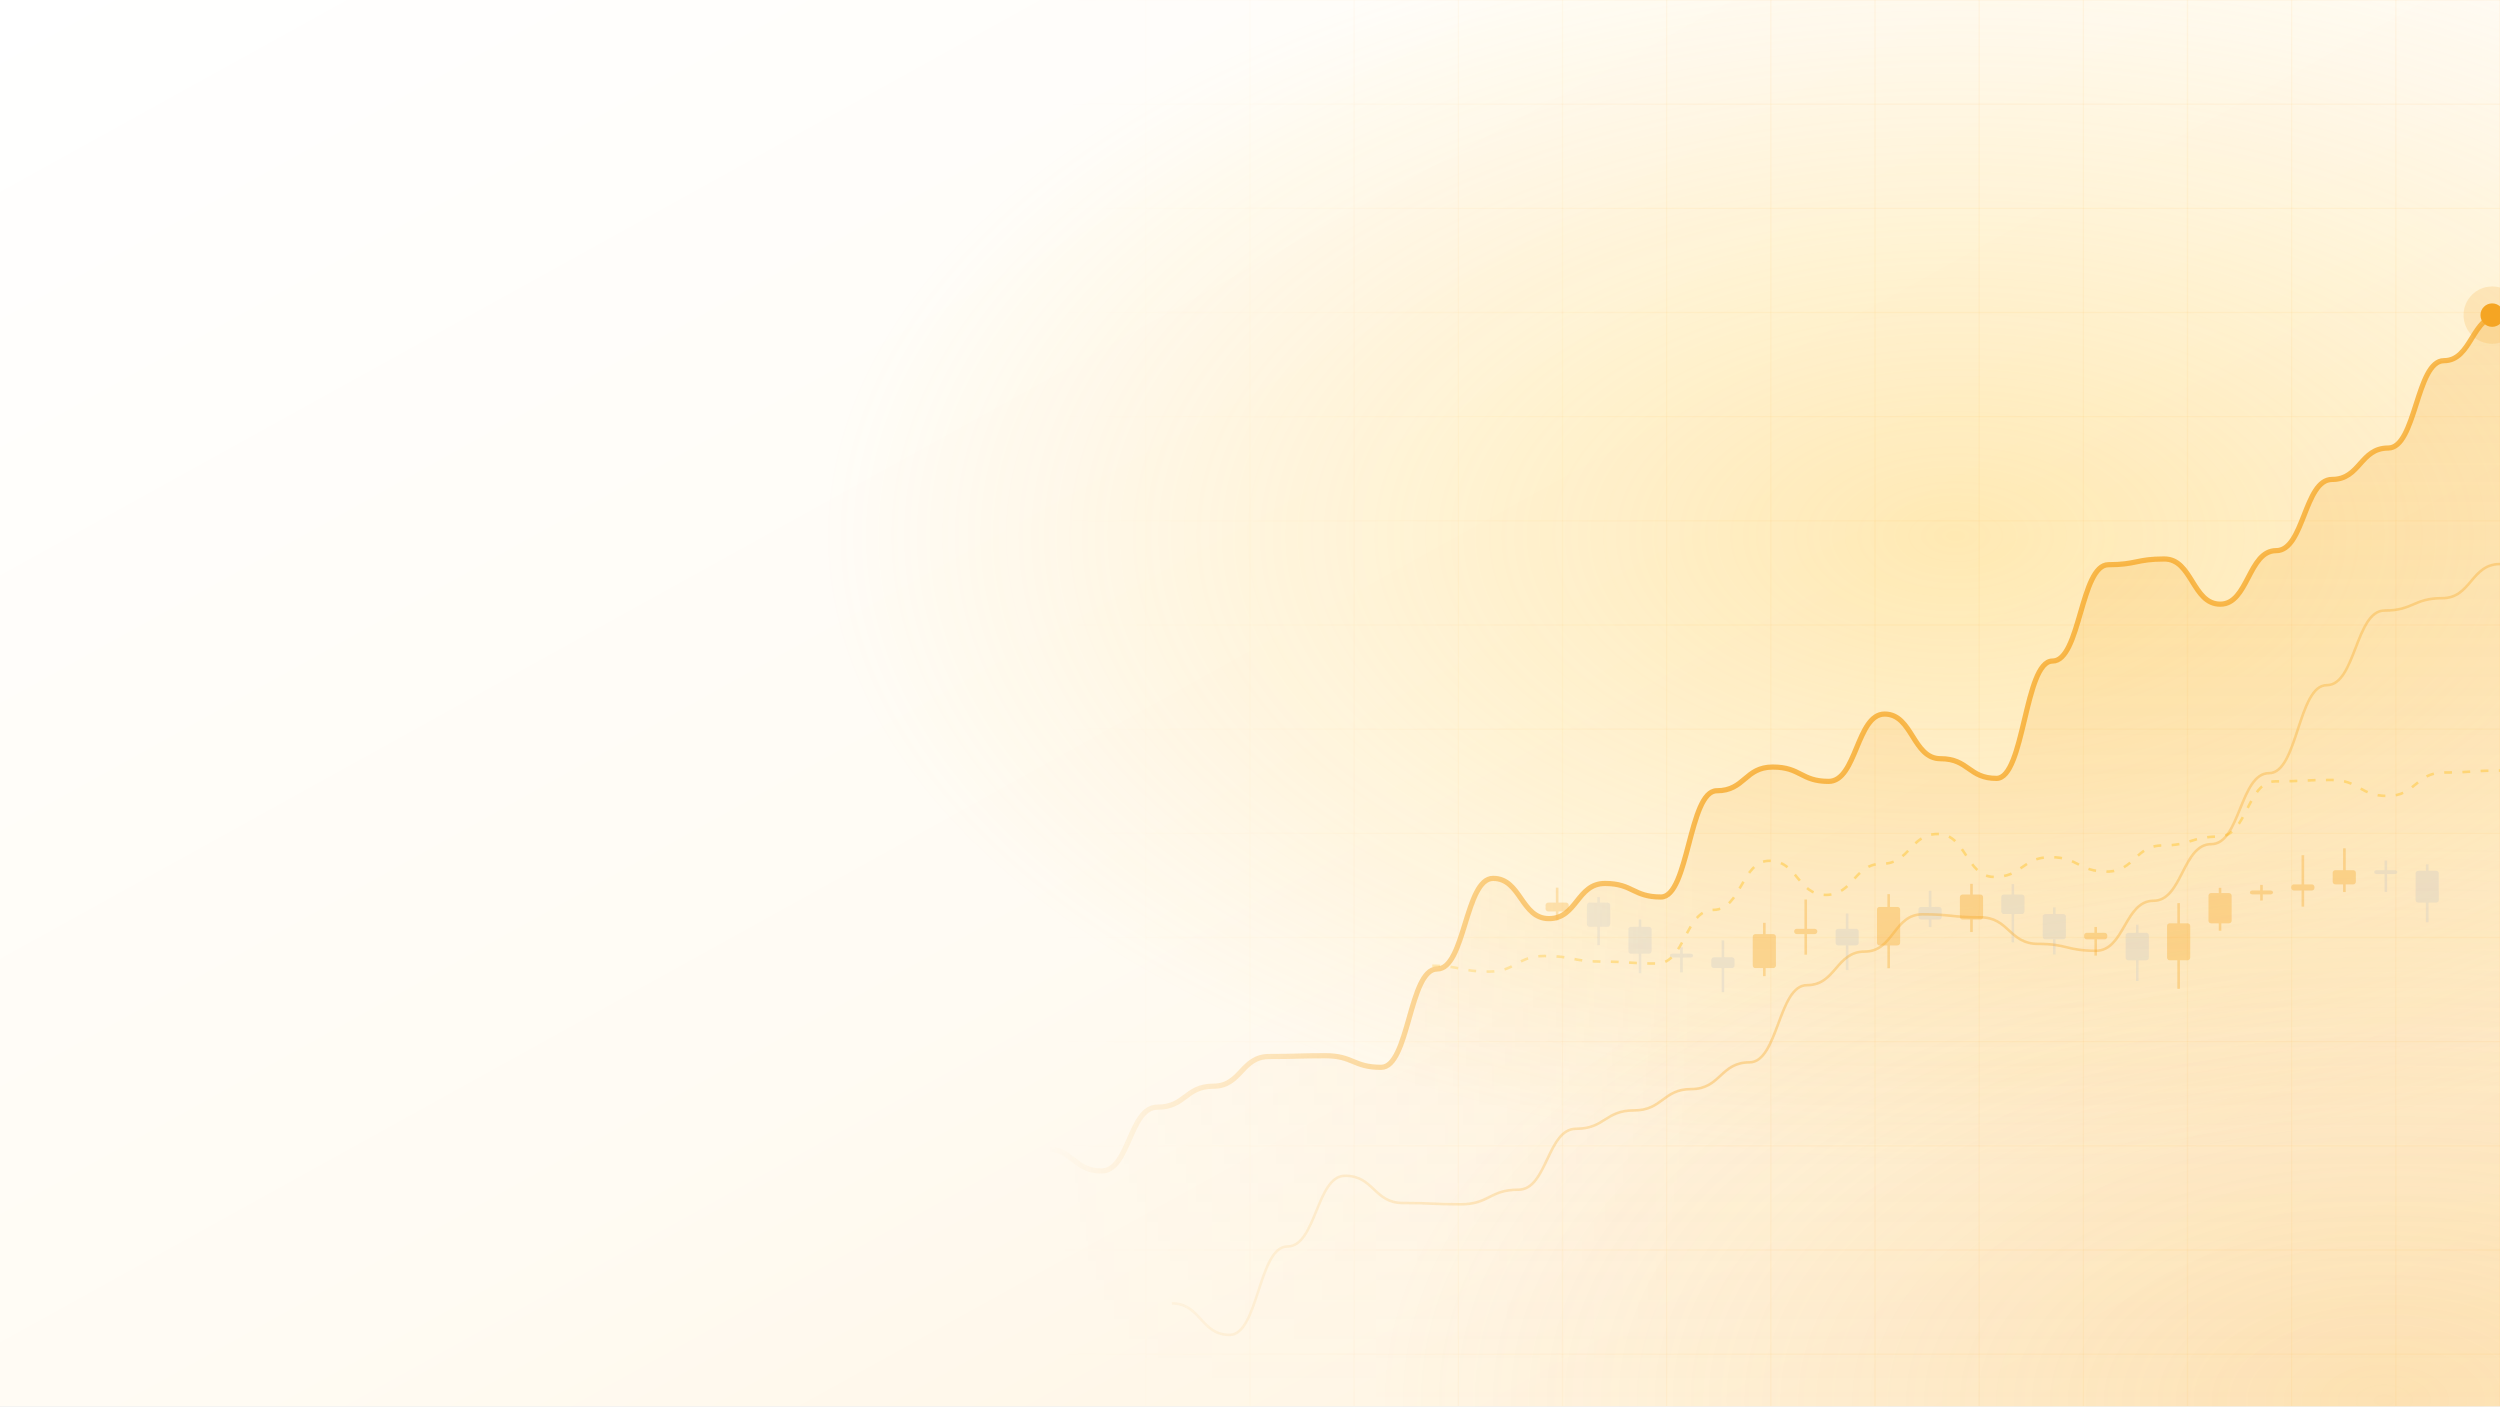
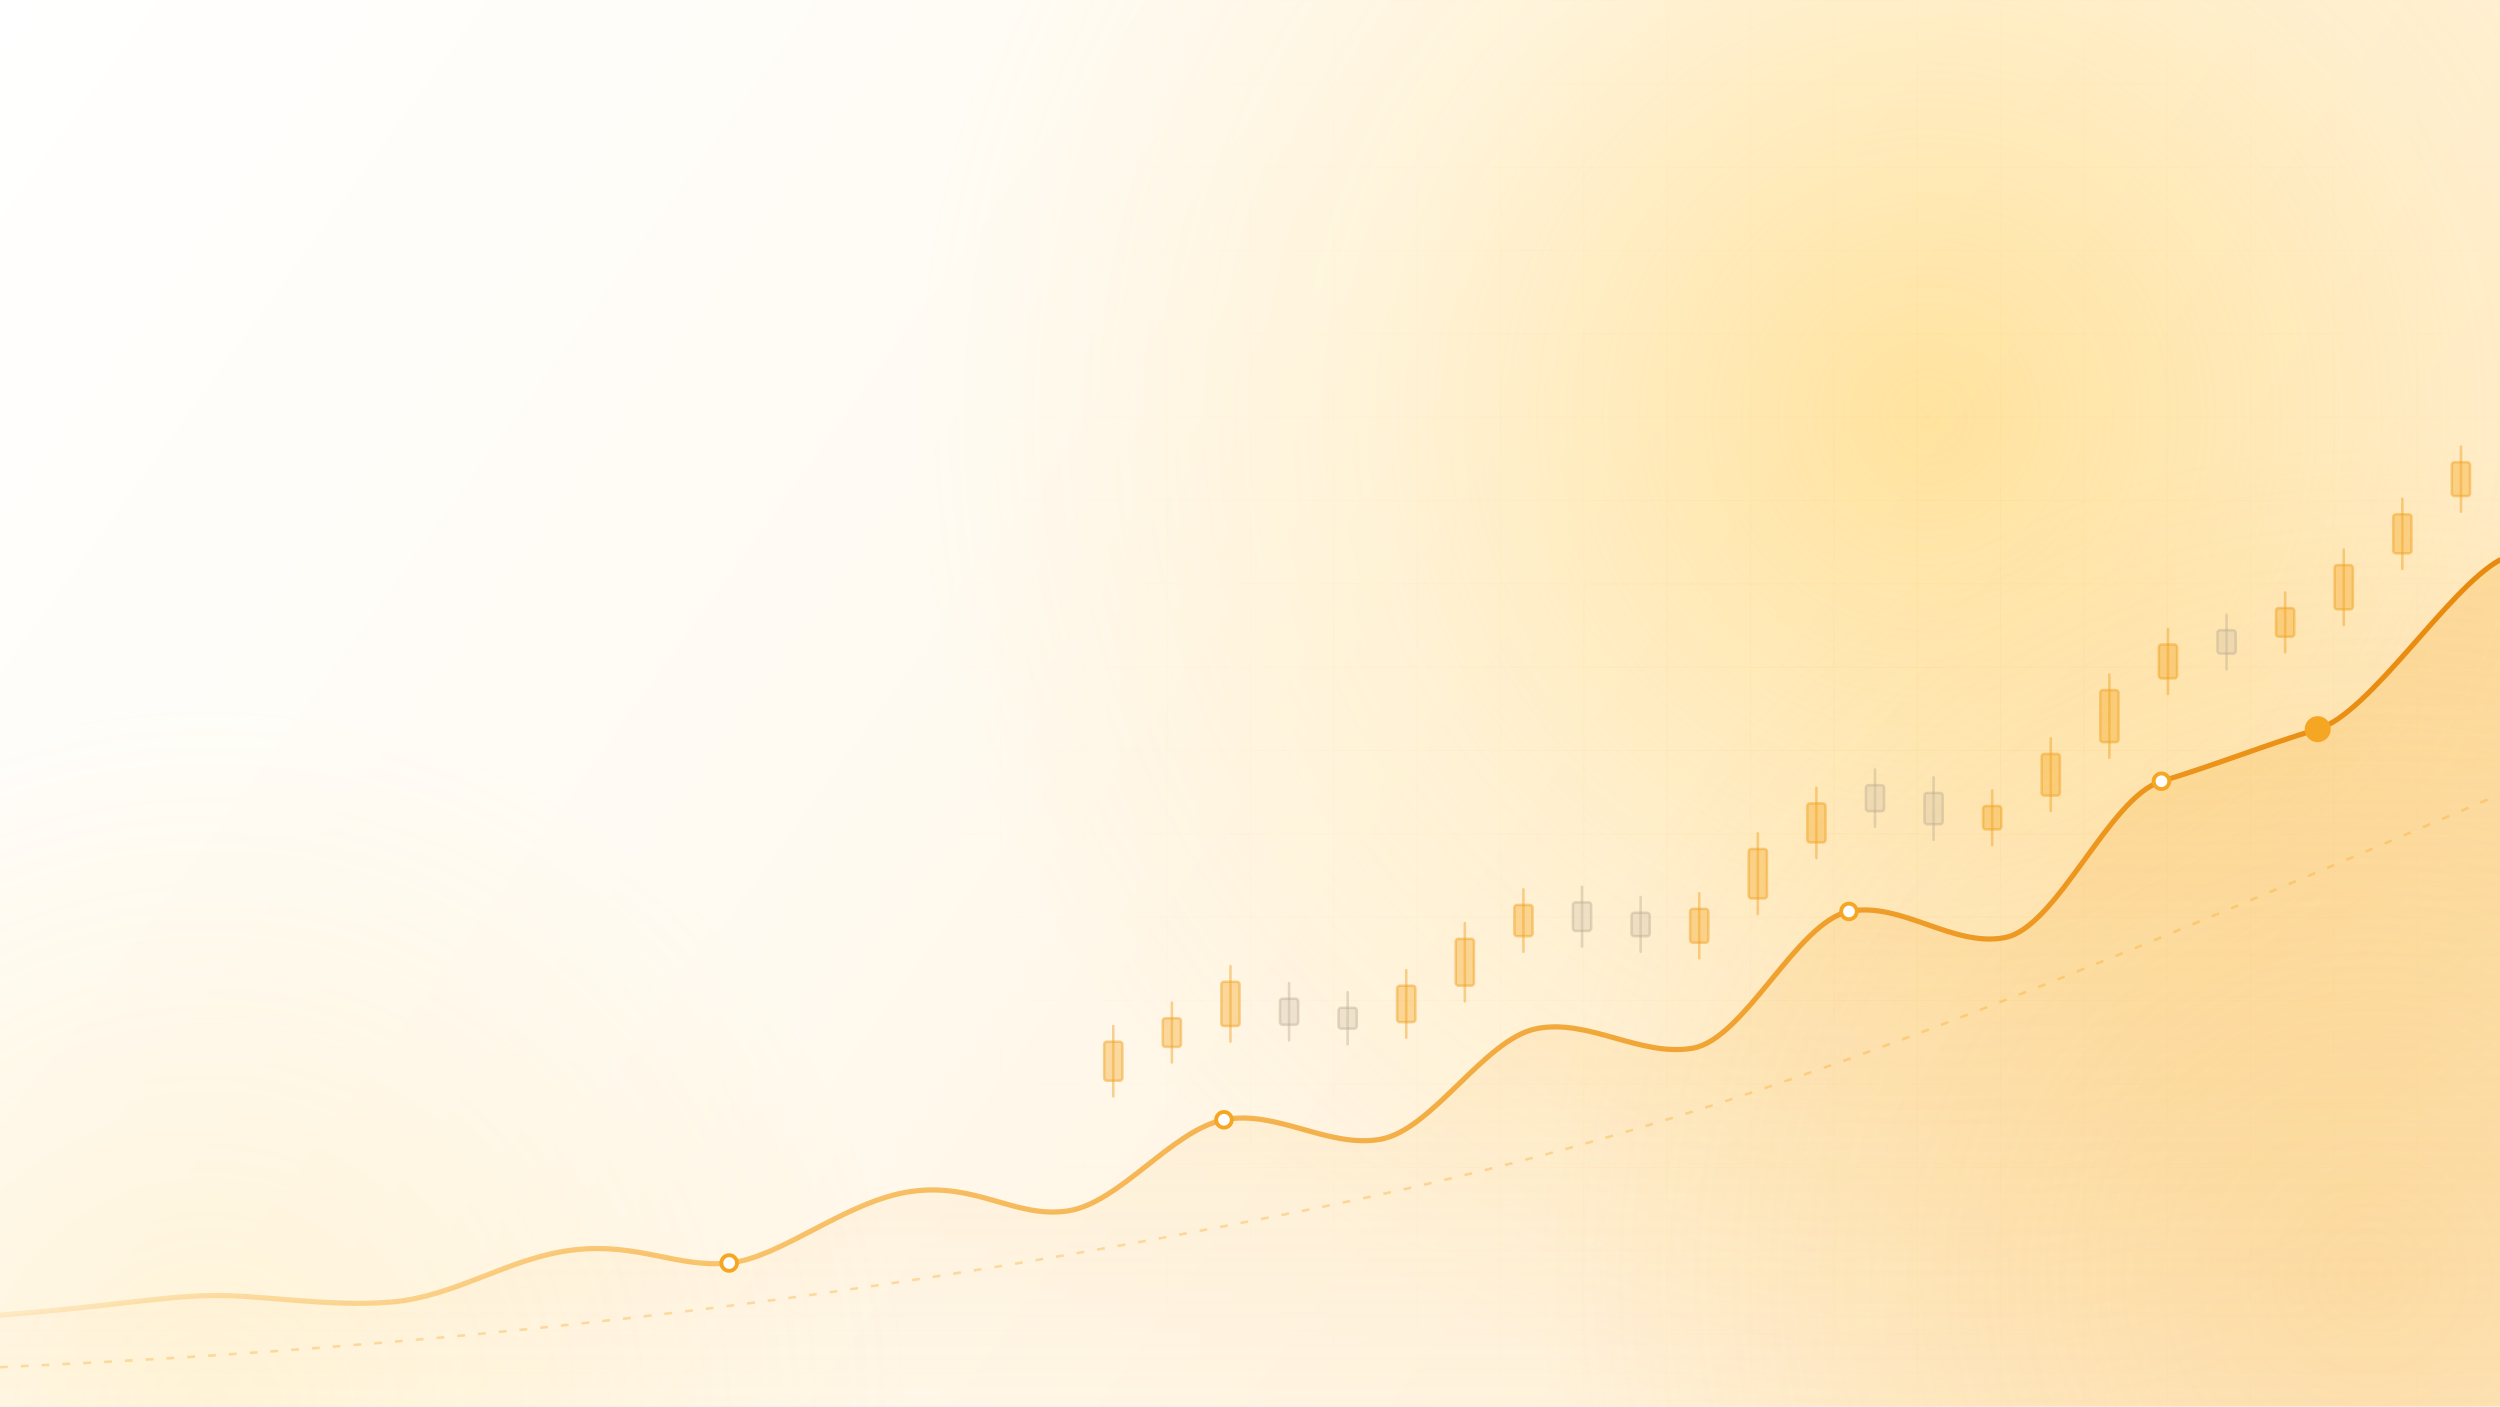
<svg xmlns="http://www.w3.org/2000/svg" viewBox="0 0 1920 1080" width="1920" height="1080" preserveAspectRatio="xMaxYMax slice">
  <defs>
-     <linearGradient id="bg" x1="0" y1="0" x2="1" y2="1">
+     <linearGradient id="base" x1="0" y1="0" x2="1" y2="0.4">
      <stop offset="0" stop-color="#FFFFFF" />
-       <stop offset=".55" stop-color="#FFFBF3" />
-       <stop offset="1" stop-color="#FFF1D9" />
+       <stop offset="0.45" stop-color="#FFFBF3" />
+       <stop offset="1" stop-color="#FFF0D6" />
    </linearGradient>
-     <radialGradient id="glow" cx="78%" cy="38%" r="45%">
-       <stop offset="0" stop-color="#FFC940" stop-opacity=".35" />
+     <radialGradient id="glowA" cx="1480" cy="320" r="780" gradientUnits="userSpaceOnUse">
+       <stop offset="0" stop-color="#FFC940" stop-opacity="0.42" />
+       <stop offset="0.55" stop-color="#FFC940" stop-opacity="0.12" />
      <stop offset="1" stop-color="#FFC940" stop-opacity="0" />
    </radialGradient>
-     <radialGradient id="glow2" cx="95%" cy="100%" r="40%">
-       <stop offset="0" stop-color="#F5A623" stop-opacity=".22" />
+     <radialGradient id="glowB" cx="1820" cy="980" r="640" gradientUnits="userSpaceOnUse">
+       <stop offset="0" stop-color="#F5A623" stop-opacity="0.26" />
      <stop offset="1" stop-color="#F5A623" stop-opacity="0" />
    </radialGradient>
+     <radialGradient id="glowC" cx="160" cy="1080" r="540" gradientUnits="userSpaceOnUse">
+       <stop offset="0" stop-color="#FFC940" stop-opacity="0.16" />
+       <stop offset="1" stop-color="#FFC940" stop-opacity="0" />
+     </radialGradient>
+     <pattern id="grid" width="64" height="64" patternUnits="userSpaceOnUse">
+       <path d="M64 0H0V64" fill="none" stroke="#E39B12" stroke-opacity="0.1" stroke-width="1" />
+     </pattern>
+     <radialGradient id="gridFade" cx="1420" cy="560" r="780" gradientUnits="userSpaceOnUse">
+       <stop offset="0" stop-color="#fff" stop-opacity="1" />
+       <stop offset="1" stop-color="#fff" stop-opacity="0" />
+     </radialGradient>
+     <mask id="gridMask">
+       <rect width="1920" height="1080" fill="url(#gridFade)" />
+     </mask>
    <linearGradient id="area" x1="0" y1="0" x2="0" y2="1">
-       <stop offset="0" stop-color="#F5A623" stop-opacity=".22" />
+       <stop offset="0" stop-color="#F5A623" stop-opacity="0.24" />
      <stop offset="1" stop-color="#F5A623" stop-opacity="0" />
    </linearGradient>
-     <linearGradient id="fadeL" x1="0" y1="0" x2="1" y2="0">
-       <stop offset=".42" stop-color="#fff" stop-opacity="0" />
-       <stop offset=".68" stop-color="#fff" stop-opacity="1" />
+     <linearGradient id="lineStroke" x1="0" y1="0" x2="1" y2="0">
+       <stop offset="0" stop-color="#F5A623" stop-opacity="0.15" />
+       <stop offset="0.25" stop-color="#F5A623" stop-opacity="0.6" />
+       <stop offset="1" stop-color="#E8890C" stop-opacity="1" />
    </linearGradient>
-     <mask id="m">
-       <rect width="1920" height="1080" fill="url(#fadeL)" />
-     </mask>
  </defs>
-   <rect width="1920" height="1080" fill="url(#bg)" />
-   <rect width="1920" height="1080" fill="url(#glow)" />
-   <rect width="1920" height="1080" fill="url(#glow2)" />
-   <g mask="url(#m)">
-     <g stroke="#F5A623" stroke-opacity="0.07" stroke-width="1">
-       <line x1="0" y1="0" x2="0" y2="1080" />
-       <line x1="80" y1="0" x2="80" y2="1080" />
-       <line x1="160" y1="0" x2="160" y2="1080" />
-       <line x1="240" y1="0" x2="240" y2="1080" />
-       <line x1="320" y1="0" x2="320" y2="1080" />
-       <line x1="400" y1="0" x2="400" y2="1080" />
-       <line x1="480" y1="0" x2="480" y2="1080" />
-       <line x1="560" y1="0" x2="560" y2="1080" />
-       <line x1="640" y1="0" x2="640" y2="1080" />
-       <line x1="720" y1="0" x2="720" y2="1080" />
-       <line x1="800" y1="0" x2="800" y2="1080" />
-       <line x1="880" y1="0" x2="880" y2="1080" />
-       <line x1="960" y1="0" x2="960" y2="1080" />
-       <line x1="1040" y1="0" x2="1040" y2="1080" />
-       <line x1="1120" y1="0" x2="1120" y2="1080" />
-       <line x1="1200" y1="0" x2="1200" y2="1080" />
-       <line x1="1280" y1="0" x2="1280" y2="1080" />
-       <line x1="1360" y1="0" x2="1360" y2="1080" />
-       <line x1="1440" y1="0" x2="1440" y2="1080" />
-       <line x1="1520" y1="0" x2="1520" y2="1080" />
-       <line x1="1600" y1="0" x2="1600" y2="1080" />
-       <line x1="1680" y1="0" x2="1680" y2="1080" />
-       <line x1="1760" y1="0" x2="1760" y2="1080" />
-       <line x1="1840" y1="0" x2="1840" y2="1080" />
-       <line x1="1920" y1="0" x2="1920" y2="1080" />
-       <line x1="0" y1="0" x2="1920" y2="0" />
-       <line x1="0" y1="80" x2="1920" y2="80" />
-       <line x1="0" y1="160" x2="1920" y2="160" />
-       <line x1="0" y1="240" x2="1920" y2="240" />
-       <line x1="0" y1="320" x2="1920" y2="320" />
-       <line x1="0" y1="400" x2="1920" y2="400" />
-       <line x1="0" y1="480" x2="1920" y2="480" />
-       <line x1="0" y1="560" x2="1920" y2="560" />
-       <line x1="0" y1="640" x2="1920" y2="640" />
-       <line x1="0" y1="720" x2="1920" y2="720" />
-       <line x1="0" y1="800" x2="1920" y2="800" />
-       <line x1="0" y1="880" x2="1920" y2="880" />
-       <line x1="0" y1="960" x2="1920" y2="960" />
-       <line x1="0" y1="1040" x2="1920" y2="1040" />
+   <rect width="1920" height="1080" fill="url(#base)" />
+   <rect width="1920" height="1080" fill="url(#glowA)" />
+   <rect width="1920" height="1080" fill="url(#glowB)" />
+   <rect width="1920" height="1080" fill="url(#glowC)" />
+   <rect width="1920" height="1080" fill="url(#grid)" mask="url(#gridMask)" />
+   <path d="M0 1010 C 80 1004, 120 996, 160 995 S 250 1004, 300 1000 S 390 966, 440 960 S 520 974, 560 970 S 650 922, 700 915 S 780 936, 820 930 S 900 868, 940 860 S 1020 882, 1060 875 S 1140 798, 1180 790 S 1260 812, 1300 805 S 1380 708, 1420 700 S 1500 728, 1540 720 S 1620 612, 1660 600 S 1740 572, 1780 560 S 1880 452, 1920 430 V1080 H0 Z" fill="url(#area)" />
+   <path d="M0 1050 C 400 1032, 700 990, 1000 930 S 1500 790, 1920 610" fill="none" stroke="#F5A623" stroke-opacity="0.35" stroke-width="2" stroke-dasharray="6 10" />
+   <g stroke-width="2" stroke-linecap="round">
+     <g stroke="#F0A020" stroke-opacity="0.45" fill="#F5A623" fill-opacity="0.38">
+       <line x1="855" y1="788" x2="855" y2="842" />
+       <rect x="848" y="800" width="14" height="30" rx="2" />
+       <line x1="900" y1="770" x2="900" y2="816" />
+       <rect x="893" y="782" width="14" height="22" rx="2" />
+       <line x1="945" y1="742" x2="945" y2="800" />
+       <rect x="938" y="754" width="14" height="34" rx="2" />
+       <line x1="1080" y1="745" x2="1080" y2="797" />
+       <rect x="1073" y="757" width="14" height="28" rx="2" />
+       <line x1="1125" y1="709" x2="1125" y2="769" />
+       <rect x="1118" y="721" width="14" height="36" rx="2" />
+       <line x1="1170" y1="683" x2="1170" y2="731" />
+       <rect x="1163" y="695" width="14" height="24" rx="2" />
+       <line x1="1305" y1="686" x2="1305" y2="736" />
+       <rect x="1298" y="698" width="14" height="26" rx="2" />
+       <line x1="1350" y1="640" x2="1350" y2="702" />
+       <rect x="1343" y="652" width="14" height="38" rx="2" />
+       <line x1="1395" y1="605" x2="1395" y2="659" />
+       <rect x="1388" y="617" width="14" height="30" rx="2" />
+       <line x1="1530" y1="607" x2="1530" y2="649" />
+       <rect x="1523" y="619" width="14" height="18" rx="2" />
+       <line x1="1575" y1="567" x2="1575" y2="623" />
+       <rect x="1568" y="579" width="14" height="32" rx="2" />
+       <line x1="1620" y1="518" x2="1620" y2="582" />
+       <rect x="1613" y="530" width="14" height="40" rx="2" />
+       <line x1="1665" y1="483" x2="1665" y2="533" />
+       <rect x="1658" y="495" width="14" height="26" rx="2" />
+       <line x1="1755" y1="455" x2="1755" y2="501" />
+       <rect x="1748" y="467" width="14" height="22" rx="2" />
+       <line x1="1800" y1="422" x2="1800" y2="480" />
+       <rect x="1793" y="434" width="14" height="34" rx="2" />
+       <line x1="1845" y1="383" x2="1845" y2="437" />
+       <rect x="1838" y="395" width="14" height="30" rx="2" />
+       <line x1="1890" y1="343" x2="1890" y2="393" />
+       <rect x="1883" y="355" width="14" height="26" rx="2" />
    </g>
-     <g opacity=".35">
-       <line x1="1195.9" y1="681.7" x2="1195.9" y2="706.8" stroke="#F5A623" stroke-width="2" />
-       <rect x="1187.0" y="693.2" width="17.8" height="6.8" rx="2" fill="#F5A623" />
-       <line x1="1227.7" y1="689.0" x2="1227.7" y2="725.8" stroke="#C9CED6" stroke-width="2" />
-       <rect x="1218.8" y="693.2" width="17.8" height="18.6" rx="2" fill="#C9CED6" />
-       <line x1="1259.5" y1="706.1" x2="1259.5" y2="747.4" stroke="#C9CED6" stroke-width="2" />
-       <rect x="1250.6" y="711.8" width="17.8" height="20.6" rx="2" fill="#C9CED6" />
-       <line x1="1291.4" y1="727.5" x2="1291.4" y2="746.8" stroke="#C9CED6" stroke-width="2" />
-       <rect x="1282.5" y="732.4" width="17.8" height="3.0" rx="2" fill="#C9CED6" />
-       <line x1="1323.2" y1="722.2" x2="1323.2" y2="762.0" stroke="#C9CED6" stroke-width="2" />
-       <rect x="1314.3" y="735.2" width="17.8" height="8.3" rx="2" fill="#C9CED6" />
-       <line x1="1355.0" y1="708.7" x2="1355.0" y2="749.7" stroke="#F5A623" stroke-width="2" />
-       <rect x="1346.1" y="717.4" width="17.8" height="26.1" rx="2" fill="#F5A623" />
-       <line x1="1386.8" y1="690.8" x2="1386.8" y2="733.2" stroke="#F5A623" stroke-width="2" />
-       <rect x="1377.9" y="713.3" width="17.8" height="4.1" rx="2" fill="#F5A623" />
-       <line x1="1418.6" y1="701.6" x2="1418.6" y2="745.0" stroke="#C9CED6" stroke-width="2" />
-       <rect x="1409.7" y="713.3" width="17.8" height="12.8" rx="2" fill="#C9CED6" />
-       <line x1="1450.5" y1="686.7" x2="1450.5" y2="743.6" stroke="#F5A623" stroke-width="2" />
-       <rect x="1441.5" y="696.5" width="17.8" height="29.6" rx="2" fill="#F5A623" />
-       <line x1="1482.3" y1="684.1" x2="1482.3" y2="712.0" stroke="#C9CED6" stroke-width="2" />
-       <rect x="1473.4" y="696.5" width="17.8" height="9.7" rx="2" fill="#C9CED6" />
-       <line x1="1514.1" y1="678.8" x2="1514.1" y2="715.8" stroke="#F5A623" stroke-width="2" />
-       <rect x="1505.2" y="687.0" width="17.8" height="19.2" rx="2" fill="#F5A623" />
-       <line x1="1545.9" y1="679.0" x2="1545.9" y2="723.8" stroke="#C9CED6" stroke-width="2" />
-       <rect x="1537.0" y="687.0" width="17.8" height="15.0" rx="2" fill="#C9CED6" />
-       <line x1="1577.7" y1="696.9" x2="1577.7" y2="733.0" stroke="#C9CED6" stroke-width="2" />
-       <rect x="1568.8" y="702.0" width="17.8" height="19.4" rx="2" fill="#C9CED6" />
-       <line x1="1609.5" y1="711.9" x2="1609.5" y2="733.9" stroke="#F5A623" stroke-width="2" />
-       <rect x="1600.6" y="716.4" width="17.8" height="5.0" rx="2" fill="#F5A623" />
-       <line x1="1641.4" y1="710.2" x2="1641.4" y2="753.4" stroke="#C9CED6" stroke-width="2" />
-       <rect x="1632.5" y="716.4" width="17.8" height="21.1" rx="2" fill="#C9CED6" />
-       <line x1="1673.2" y1="693.6" x2="1673.2" y2="759.4" stroke="#F5A623" stroke-width="2" />
-       <rect x="1664.3" y="709.1" width="17.8" height="28.4" rx="2" fill="#F5A623" />
-       <line x1="1705.0" y1="681.8" x2="1705.0" y2="714.8" stroke="#F5A623" stroke-width="2" />
-       <rect x="1696.1" y="685.9" width="17.8" height="23.2" rx="2" fill="#F5A623" />
-       <line x1="1736.8" y1="679.6" x2="1736.8" y2="691.6" stroke="#F5A623" stroke-width="2" />
-       <rect x="1727.9" y="683.9" width="17.8" height="3.0" rx="2" fill="#F5A623" />
-       <line x1="1768.6" y1="656.8" x2="1768.6" y2="696.3" stroke="#F5A623" stroke-width="2" />
-       <rect x="1759.7" y="679.2" width="17.8" height="4.7" rx="2" fill="#F5A623" />
-       <line x1="1800.5" y1="651.5" x2="1800.5" y2="685.1" stroke="#F5A623" stroke-width="2" />
-       <rect x="1791.5" y="668.3" width="17.8" height="10.9" rx="2" fill="#F5A623" />
-       <line x1="1832.3" y1="660.9" x2="1832.3" y2="685.0" stroke="#C9CED6" stroke-width="2" />
-       <rect x="1823.4" y="668.3" width="17.8" height="3.0" rx="2" fill="#C9CED6" />
-       <line x1="1864.1" y1="663.8" x2="1864.1" y2="708.3" stroke="#C9CED6" stroke-width="2" />
-       <rect x="1855.2" y="668.8" width="17.8" height="24.4" rx="2" fill="#C9CED6" />
+     <g stroke="#B9A88F" stroke-opacity="0.4" fill="#CDBDA6" fill-opacity="0.32">
+       <line x1="990" y1="755" x2="990" y2="799" />
+       <rect x="983" y="767" width="14" height="20" rx="2" />
+       <line x1="1035" y1="762" x2="1035" y2="802" />
+       <rect x="1028" y="774" width="14" height="16" rx="2" />
+       <line x1="1215" y1="681" x2="1215" y2="727" />
+       <rect x="1208" y="693" width="14" height="22" rx="2" />
+       <line x1="1260" y1="689" x2="1260" y2="731" />
+       <rect x="1253" y="701" width="14" height="18" rx="2" />
+       <line x1="1440" y1="591" x2="1440" y2="635" />
+       <rect x="1433" y="603" width="14" height="20" rx="2" />
+       <line x1="1485" y1="597" x2="1485" y2="645" />
+       <rect x="1478" y="609" width="14" height="24" rx="2" />
+       <line x1="1710" y1="472" x2="1710" y2="514" />
+       <rect x="1703" y="484" width="14" height="18" rx="2" />
    </g>
-     <path d="M760.0,839.8 C781.5,839.8 781.5,882.3 803.0,882.3 C824.4,882.3 824.4,899.3 845.9,899.3 C867.4,899.3 867.4,850.3 888.9,850.3 C910.4,850.3 910.4,834.2 931.9,834.2 C953.3,834.2 953.3,811.4 974.8,811.4 C996.3,811.4 996.3,810.8 1017.8,810.8 C1039.3,810.8 1039.3,819.7 1060.7,819.7 C1082.2,819.7 1082.2,744.2 1103.7,744.2 C1125.2,744.2 1125.2,674.6 1146.7,674.6 C1168.1,674.6 1168.1,705.5 1189.6,705.5 C1211.1,705.5 1211.1,678.5 1232.6,678.5 C1254.1,678.5 1254.1,688.9 1275.6,688.9 C1297.0,688.9 1297.0,607.3 1318.5,607.3 C1340.0,607.3 1340.0,589.1 1361.5,589.1 C1383.0,589.1 1383.0,600.1 1404.4,600.1 C1425.9,600.1 1425.9,548.4 1447.4,548.4 C1468.9,548.4 1468.9,582.7 1490.4,582.7 C1511.9,582.7 1511.9,597.8 1533.3,597.8 C1554.8,597.8 1554.8,507.7 1576.3,507.7 C1597.8,507.7 1597.8,433.7 1619.3,433.7 C1640.7,433.7 1640.7,429.3 1662.2,429.3 C1683.7,429.3 1683.7,464.0 1705.2,464.0 C1726.7,464.0 1726.7,422.9 1748.1,422.9 C1769.6,422.9 1769.6,368.2 1791.1,368.2 C1812.6,368.2 1812.6,344.1 1834.1,344.1 C1855.6,344.1 1855.6,277.0 1877.0,277.0 C1898.5,277.0 1898.5,242.1 1920.0,242.1 L1920,1080 L760,1080 Z" fill="url(#area)" />
-     <path d="M1100.0,741.7 C1121.6,741.7 1121.6,746.2 1143.2,746.2 C1164.7,746.2 1164.7,734.2 1186.3,734.2 C1207.9,734.2 1207.9,738.5 1229.5,738.5 C1251.1,738.5 1251.1,740.0 1272.6,740.0 C1294.2,740.0 1294.2,698.8 1315.8,698.8 C1337.4,698.8 1337.4,661.1 1358.9,661.1 C1380.5,661.1 1380.5,687.3 1402.1,687.3 C1423.7,687.3 1423.7,663.4 1445.3,663.4 C1466.8,663.4 1466.8,640.5 1488.4,640.5 C1510.0,640.5 1510.0,673.5 1531.6,673.5 C1553.2,673.5 1553.2,658.3 1574.7,658.3 C1596.3,658.3 1596.3,669.4 1617.9,669.4 C1639.5,669.4 1639.5,649.3 1661.1,649.3 C1682.6,649.3 1682.6,642.5 1704.2,642.5 C1725.8,642.5 1725.8,600.1 1747.4,600.1 C1768.9,600.1 1768.9,599.0 1790.5,599.0 C1812.1,599.0 1812.1,611.3 1833.7,611.3 C1855.3,611.3 1855.3,593.3 1876.8,593.3 C1898.4,593.3 1898.4,591.8 1920.0,591.8" fill="none" stroke="#FFC940" stroke-width="2" stroke-opacity=".55" stroke-dasharray="6 8" />
-     <path d="M900.0,1001.0 C922.2,1001.0 922.2,1025.2 944.3,1025.2 C966.5,1025.2 966.5,957.3 988.7,957.3 C1010.9,957.3 1010.9,903.0 1033.0,903.0 C1055.2,903.0 1055.2,923.9 1077.4,923.9 C1099.6,923.9 1099.6,924.9 1121.7,924.9 C1143.9,924.9 1143.9,913.7 1166.1,913.7 C1188.3,913.7 1188.3,866.9 1210.4,866.9 C1232.6,866.9 1232.6,852.8 1254.8,852.8 C1277.0,852.8 1277.0,836.4 1299.1,836.4 C1321.3,836.4 1321.3,815.9 1343.5,815.9 C1365.7,815.9 1365.7,756.6 1387.8,756.6 C1410.0,756.6 1410.0,730.8 1432.2,730.8 C1454.3,730.8 1454.3,702.2 1476.5,702.2 C1498.7,702.2 1498.7,704.5 1520.9,704.5 C1543.0,704.5 1543.0,724.9 1565.2,724.9 C1587.4,724.9 1587.4,730.2 1609.6,730.2 C1631.7,730.2 1631.7,691.8 1653.9,691.8 C1676.1,691.8 1676.1,648.3 1698.3,648.3 C1720.4,648.3 1720.4,593.8 1742.6,593.8 C1764.8,593.8 1764.8,526.2 1787.0,526.2 C1809.1,526.2 1809.1,468.9 1831.3,468.9 C1853.5,468.9 1853.5,459.4 1875.7,459.4 C1897.8,459.4 1897.8,433.2 1920.0,433.2" fill="none" stroke="#F5A623" stroke-width="2" stroke-opacity=".35" />
-     <path d="M760.0,839.8 C781.5,839.8 781.5,882.3 803.0,882.3 C824.4,882.3 824.4,899.3 845.9,899.3 C867.4,899.3 867.4,850.3 888.9,850.3 C910.4,850.3 910.4,834.2 931.9,834.2 C953.3,834.2 953.3,811.4 974.8,811.4 C996.3,811.4 996.3,810.8 1017.8,810.8 C1039.3,810.8 1039.3,819.7 1060.7,819.7 C1082.2,819.7 1082.2,744.2 1103.7,744.2 C1125.2,744.2 1125.2,674.6 1146.7,674.6 C1168.1,674.6 1168.1,705.5 1189.6,705.5 C1211.1,705.5 1211.1,678.5 1232.6,678.5 C1254.1,678.5 1254.1,688.9 1275.6,688.9 C1297.0,688.9 1297.0,607.3 1318.5,607.3 C1340.0,607.3 1340.0,589.1 1361.5,589.1 C1383.0,589.1 1383.0,600.1 1404.4,600.1 C1425.9,600.1 1425.9,548.4 1447.4,548.4 C1468.9,548.4 1468.9,582.7 1490.4,582.7 C1511.9,582.7 1511.9,597.8 1533.3,597.8 C1554.8,597.8 1554.8,507.7 1576.3,507.7 C1597.8,507.7 1597.8,433.7 1619.3,433.7 C1640.7,433.7 1640.7,429.3 1662.2,429.3 C1683.7,429.3 1683.7,464.0 1705.2,464.0 C1726.7,464.0 1726.7,422.9 1748.1,422.9 C1769.6,422.9 1769.6,368.2 1791.1,368.2 C1812.6,368.2 1812.6,344.1 1834.1,344.1 C1855.6,344.1 1855.6,277.0 1877.0,277.0 C1898.5,277.0 1898.5,242.1 1920.0,242.1" fill="none" stroke="#F5A623" stroke-width="4" stroke-opacity=".75" stroke-linecap="round" />
-     <circle cx="1914" cy="242" r="9" fill="#F5A623" />
-     <circle cx="1914" cy="242" r="22" fill="#F5A623" fill-opacity=".18" />
  </g>
+   <path d="M0 1010 C 80 1004, 120 996, 160 995 S 250 1004, 300 1000 S 390 966, 440 960 S 520 974, 560 970 S 650 922, 700 915 S 780 936, 820 930 S 900 868, 940 860 S 1020 882, 1060 875 S 1140 798, 1180 790 S 1260 812, 1300 805 S 1380 708, 1420 700 S 1500 728, 1540 720 S 1620 612, 1660 600 S 1740 572, 1780 560 S 1880 452, 1920 430" fill="none" stroke="url(#lineStroke)" stroke-width="4" stroke-linecap="round" stroke-linejoin="round" />
+   <g fill="#FFFFFF" stroke="#F5A623" stroke-width="3">
+     <circle cx="560" cy="970" r="6" />
+     <circle cx="940" cy="860" r="6" />
+     <circle cx="1420" cy="700" r="6" />
+     <circle cx="1660" cy="600" r="6" />
+   </g>
+   <circle cx="1780" cy="560" r="9" fill="#F5A623" />
+   <circle cx="1780" cy="560" r="9" fill="none" stroke="#F5A623" stroke-width="2">
+     <animate attributeName="r" values="9;30" dur="2.4s" repeatCount="indefinite" />
+     <animate attributeName="stroke-opacity" values="0.8;0" dur="2.4s" repeatCount="indefinite" />
+   </circle>
</svg>
